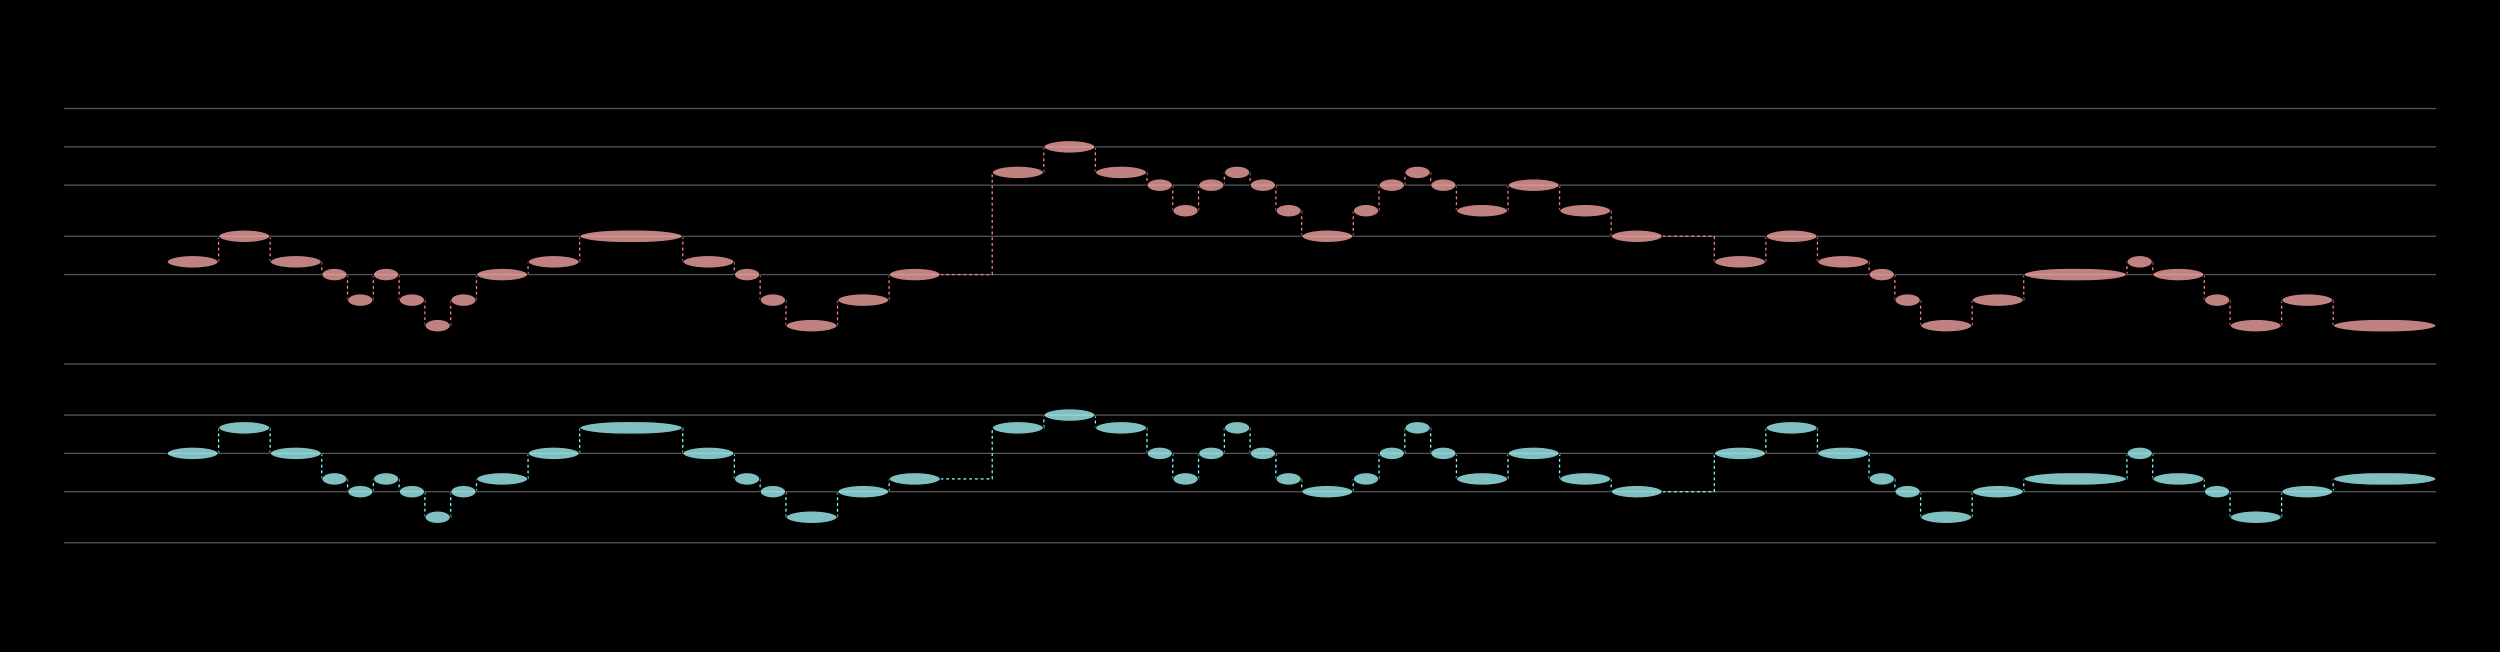
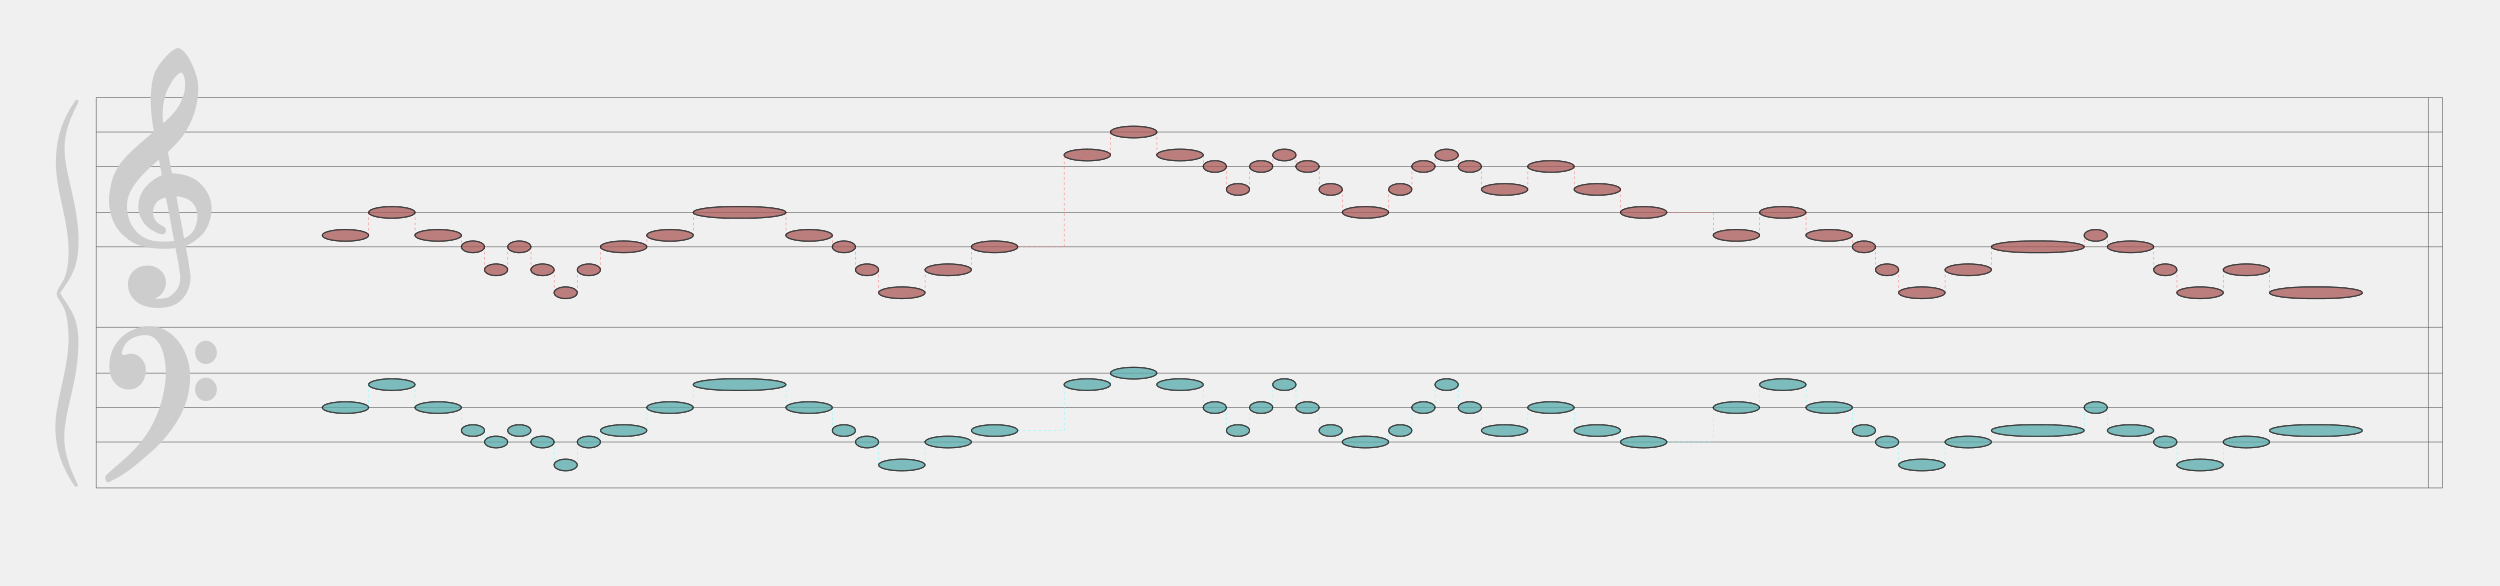
- <svg xmlns="http://www.w3.org/2000/svg" version="1.1" viewPort="0 40 53.072 41" viewBox="-50 -50 1957.52 510" width="1957.52" height="510">
+ <svg xmlns="http://www.w3.org/2000/svg" version="1.1" viewPort="0 40 53.072 41" viewBox="-200 -50 2177.52 510" width="2177.52" height="510">
  <filter id="constantOpacity">
    <feComponentTransfer>
      <feFuncA type="table" tableValues="0 .5 .5" />
    </feComponentTransfer>
  </filter>
-   <rect class="background" x="-500%" y="-500%" width="1000%" height="1000%" style="fill:black" />
  <g transform="scale(35, -10) translate(0, -81)">
-     <g class="staff-lines" stroke-width="0.1" stroke="#555555">
-       <path d="M0 64.5 L53.072 64.5" />
-       <path d="M0 67.5 L53.072 67.5" />
-       <path d="M0 71.5 L53.072 71.5" />
-       <path d="M0 74.5 L53.072 74.5" />
-       <path d="M0 77.5 L53.072 77.5" />
-       <path d="M0 43.5 L53.072 43.5" />
-       <path d="M0 47.5 L53.072 47.5" />
-       <path d="M0 50.5 L53.072 50.5" />
-       <path d="M0 53.5 L53.072 53.5" />
-       <path d="M0 57.5 L53.072 57.5" />
+     <g class="staff-lines" stroke-width="0.5" stroke="#555555">
+       <path vector-effect="non-scaling-stroke" d="M-3.321 64.5 L55.072 64.5" />
+       <path vector-effect="non-scaling-stroke" d="M-3.321 67.5 L55.072 67.5" />
+       <path vector-effect="non-scaling-stroke" d="M-3.321 71.5 L55.072 71.5" />
+       <path vector-effect="non-scaling-stroke" d="M-3.321 74.5 L55.072 74.5" />
+       <path vector-effect="non-scaling-stroke" d="M-3.321 77.5 L55.072 77.5" />
+       <path vector-effect="non-scaling-stroke" d="M-3.321 43.5 L55.072 43.5" />
+       <path vector-effect="non-scaling-stroke" d="M-3.321 47.5 L55.072 47.5" />
+       <path vector-effect="non-scaling-stroke" d="M-3.321 50.5 L55.072 50.5" />
+       <path vector-effect="non-scaling-stroke" d="M-3.321 53.5 L55.072 53.5" />
+       <path vector-effect="non-scaling-stroke" d="M-3.321 57.5 L55.072 57.5" />
+       <path vector-effect="non-scaling-stroke" d="M54.715,43.5 L54.715,77.5" />
+       <path vector-effect="non-scaling-stroke" d="M55.072,43.5 L55.072,77.5" />
+       <path vector-effect="non-scaling-stroke" d="M-3.321,43.5 L-3.321,77.5 z" />
+     </g>
+     <g transform="scale(0.714286, 1)">
+       <g vector-effect="non-scaling-stroke" class="treble-clef" stroke="#cdcdcd" stroke-width="3" fill="#cdcdcd" transform="translate(-17.25, 5.15) scale(0.06, 0.07)">
+         <path vector-effect="non-scaling-stroke" d="M250.026,1080.111c-2.375-5.813-4.501-12.037-5.616-19.656c-1.07-7.32-1.387-15.609-1.62-23.113    c-0.426-13.713,0.409-28.548,1.296-41.038c0.132-1.861,0.517-3.882,0.432-5.183c-0.118-1.794-1.622-3.834-2.484-5.401    c-4.551-8.266-9.023-16.291-13.176-25.488c-3.56-7.883-6.46-16.235-8.316-27.648c-1.087-6.682-1.406-14.26-2.053-21.816   c0-3.313,0-6.623,0-9.936c0.817-17.854,4.099-30.916,9.396-39.743c1.084-1.808,2.228-3.951,3.24-5.186    c6.218-7.579,16.081-9.873,25.812-7.343c0.598-8.887,1.858-19.53,2.376-28.944c0.193-3.49,0.54-7.194,0.54-10.368    c-0.003-13.193-3.44-20.603-7.452-26.135c-3.645-2.613-9.925-3.099-13.176,0.43c4.904-0.174,8.174,5.425,9.612,12.744    c2.427,12.351-1.738,24.386-7.344,25.918c-8.458,2.316-13.738-12.691-11.556-28.295c1.622-11.598,6.603-18.42,13.176-19.655    c5.073-0.956,10.149,0.426,13.608,5.399c1.988,2.858,4.009,7.685,4.968,11.879c1.246,5.448,2.18,12.212,2.16,18.792    c-0.01,3.246-0.453,6.761-0.648,10.152c-0.614,10.689-1.579,19.729-2.376,29.812c6.095,5.437,10.941,13.432,13.392,25.704    c1.302,6.52,2.035,15.517,1.727,23.111c-0.375,9.302-2.565,17.712-5.183,23.975c-3.863,9.248-9.852,13.985-17.604,14.257    c-0.849,9.749-1.633,19.633-2.593,29.159c2.376,4.619,4.55,9.643,6.805,14.906c2.185,5.095,3.892,11.286,5.508,17.712    c2.98,11.855,5.576,29.004,5.4,46.44c-0.102,10.157-1.538,19.319-3.24,27.215c-1.691,7.847-3.557,15.81-6.912,20.089    c-0.36,0-0.72,0-1.08,0C254.113,1090.306,252.068,1085.104,250.026,1080.111z M248.19,997.6    c-1.362,15.429-0.295,36.475,2.7,48.384c1.367,5.441,2.426,10.329,4.428,15.122c0.854,2.04,3.006,5.909,4.104,5.83    c2.104-0.153,3.064-9.245,3.24-13.824c0.542-14.092-2.623-28.387-5.832-37.366C254.247,1008.515,250.911,1002.572,248.19,997.6z     M249.27,935.823c-6.565-5.809-13.02-17.569-13.716-34.776c-0.425-10.517,1.463-18.693,3.888-24.624    c1.422-3.478,3.789-6.692,6.156-9.072c1.287-1.293,4.09-3.666,3.996,1.296c-0.048,2.584-2.504,4.06-3.888,6.263    c-2.557,4.079-4.489,12.399-3.348,21.385c0.481,3.784,1.636,7.983,2.808,10.153c1.458,2.697,3.725,4.34,6.048,5.615    c1.987-19.137,3.451-39.323,5.292-58.753c-4.493-1.347-9.224-1.49-13.068-0.213c-6.922,2.298-11.753,12.045-14.256,23.111    c-1.838,8.128-2.944,20.546-1.837,31.752c0.529,5.353,1.939,11.271,3.348,15.984c4.113,13.751,11.055,26.606,16.308,36.289    C247.971,952.523,248.466,943.862,249.27,935.823z M260.286,855.473c-1.479,19.361-3.545,38.701-4.86,57.671    c5.07-0.638,9.023-3.541,11.556-9.718c4.25-10.369,3.378-29.217-0.648-39.53C264.924,860.283,262.694,856.868,260.286,855.473z" />
+       </g>
+       <g class="bass-clef" fill="#cdcdcd" stroke="#cdcdcd" transform="scale(1.02, 1) translate(-0.25, 0.25)" stroke-width="3">
+         <g transform="matrix(0.1835537,0,0,0.1830159,-98.29797,-1128.841)">
+           <path vector-effect="non-scaling-stroke" d="M514.308,6407.837c3.419,4.086,5.655,9.64,7.124,12.803     c2.204,4.648,4.046,10.097,5.538,16.384c1.492,6.287,2.238,13.068,2.238,20.385c0,4.115-0.338,7.925-0.991,11.507     c-0.653,3.543-1.527,6.4-2.647,8.459c-1.108,2.095-2.297,3.125-3.545,3.125c-1.142,0-2.262-0.687-3.369-2.135     c-1.119-1.41-2.029-3.505-2.752-6.325c-0.711-2.819-1.073-6.135-1.073-9.982c0-3.011,0.326-5.411,0.968-7.317     c0.653-1.867,1.446-2.78,2.379-2.78c0.513,0,0.991,0.342,1.422,1.104c0.431,0.724,0.769,1.753,1.014,3.011     c0.245,1.257,0.373,2.628,0.373,4.077c0,2.019-0.245,3.733-0.735,5.144c-0.501,1.41-1.049,2.132-1.667,2.132     c-0.21,0-0.466-0.152-0.781-0.38c-0.303-0.229-0.501-0.342-0.571-0.342c-0.14,0-0.292,0.152-0.466,0.495     c-0.175,0.342-0.268,0.799-0.292,1.41c0.07,0.495,0.117,0.838,0.117,1.104c0.338,2.896,0.944,4.953,1.796,6.249     c0.863,1.258,1.784,1.905,2.763,1.905c1.014,0,1.83-0.953,2.46-2.858c0.63-1.943,1.073-4.344,1.329-7.277     c0.268-2.896,0.396-5.981,0.396-9.22c-0.035-3.468-0.221-7.125-0.583-10.897c-0.361-3.81-0.804-7.163-1.317-10.059     c-0.653-3.925-1.458-7.468-2.414-10.593c-0.956-3.124-1.889-5.752-2.775-7.849c-0.886-2.133-2.731-5.973-4.104-9.297     C514,6409.468,514.126,6407.62,514.308,6407.837z" />
+           <path vector-effect="non-scaling-stroke" d="M531.259,6465.557c0.313-0.979,0.705-1.415,1.189-1.415     c0.457,0,0.862,0.436,1.228,1.306c0.339,0.908,0.522,2.032,0.522,3.339c0,1.233-0.17,2.358-0.522,3.302     c-0.353,0.979-0.745,1.488-1.163,1.488c-0.483,0-0.888-0.436-1.215-1.343c-0.34-0.871-0.509-1.958-0.509-3.266     C530.789,6467.626,530.945,6466.5,531.259,6465.557z" />
+           <path vector-effect="non-scaling-stroke" d="M531.272,6447.847c0.327-0.871,0.732-1.342,1.241-1.342     c0.457,0,0.849,0.471,1.189,1.378c0.327,0.908,0.497,2.033,0.497,3.447c0,1.162-0.183,2.214-0.522,3.193     c-0.366,0.98-0.745,1.452-1.163,1.452c-0.509,0-0.914-0.436-1.241-1.343c-0.313-0.87-0.483-1.996-0.483-3.301     C530.789,6449.879,530.958,6448.717,531.272,6447.847z" />
+         </g>
+       </g>
+     </g>
+     <g transform="scale(0.714286, 1)">
+       <g class="brace" transform="rotate(0.2) translate(30.5,-324) scale(1,-1) scale(.0175)">
+         <path vector-effect="non-scaling-stroke" stroke="#cdcdcd" fill="#cdcdcd" stroke-width="3" stroke-linejoin="round" d="M-2031.812-22924.453    c-24.919,88.91-36.494,171.418-39.024,279.09c-2.379,101.156,9.877,207.264,16.991,305.533    c6.605,91.162,10.955,191.51-0.048,282.248c-2.757,22.732-8.614,43.227-13.597,63.254c-8.261,33.207-2.886,38.68,5.136,72.111    c10.485,43.689,11.808,90.887,13.172,140.795c3.604,132-16.215,270.613-24.675,400.074    c-8.818,134.883,3.651,255.861,34.113,366.164c-17.906-92.289-29.886-179.082-25.068-283.635    c4.572-99.275,18.379-195.207,24.078-294.23c5.11-88.826,9.914-203.154-8.344-284.342c-4.91-21.82-10.217-42.227-15.835-62.98    c-9.146-33.812-7.235-31.322,2.353-65.664c11.021-39.504,20.774-80.965,24.589-128.662c10.5-131.361-2.347-271.072-13.816-398.416    c-5.957-66.148-10.878-134.006-7.34-202.238C-2055.575-22803.877-2044.086-22863.117-2031.812-22924.453L-2031.812-22924.453z" />
+       </g>
    </g>
    <g style="stroke-width:1; stroke:black;">
-       <g class="note-lines track-2" fill="none" stroke="hsl(180, 100%, 75%)" stroke-dasharray="2.25" stroke-width="1">
+       <g class="note-lines track-2" fill="none" stroke="hsl(180, 100%, 75%)" stroke-dasharray="2.25" vector-effect="non-scaling-stroke" stroke-width="0.5">
        <path vector-effect="non-scaling-stroke" d=" M3.457 50.5 L3.462 50.5 L3.462 52.5" />
        <path vector-effect="non-scaling-stroke" d=" M4.611 52.5 L4.615 52.5 L4.615 50.5" />
        <path vector-effect="non-scaling-stroke" d=" M5.764 50.5 L5.769 50.5 L5.769 48.5" />
        <path vector-effect="non-scaling-stroke" d=" M6.341 48.5 L6.346 48.5 L6.346 47.5" />
        <path vector-effect="non-scaling-stroke" d=" M6.918 47.5 L6.923 47.5 L6.923 48.5" />
        <path vector-effect="non-scaling-stroke" d=" M7.495 48.5 L7.5 48.5 L7.5 47.5" />
        <path vector-effect="non-scaling-stroke" d=" M8.072 47.5 L8.077 47.5 L8.077 45.5" />
        <path vector-effect="non-scaling-stroke" d=" M8.649 45.5 L8.654 45.5 L8.654 47.5" />
        <path vector-effect="non-scaling-stroke" d=" M9.226 47.5 L9.231 47.5 L9.231 48.5" />
        <path vector-effect="non-scaling-stroke" d=" M10.38 48.5 L10.385 48.5 L10.385 50.5" />
        <path vector-effect="non-scaling-stroke" d=" M11.534 50.5 L11.539 50.5 L11.539 52.5" />
        <path vector-effect="non-scaling-stroke" d=" M13.841 52.5 L13.846 52.5 L13.846 50.5" />
        <path vector-effect="non-scaling-stroke" d=" M14.995 50.5 L15 50.5 L15 48.5" />
        <path vector-effect="non-scaling-stroke" d=" M15.572 48.5 L15.577 48.5 L15.577 47.5" />
        <path vector-effect="non-scaling-stroke" d=" M16.149 47.5 L16.154 47.5 L16.154 45.5" />
        <path vector-effect="non-scaling-stroke" d=" M17.303 45.5 L17.308 45.5 L17.308 47.5" />
        <path vector-effect="non-scaling-stroke" d=" M18.457 47.5 L18.462 47.5 L18.462 48.5" />
        <path vector-effect="non-scaling-stroke" d=" M19.611 48.5 L20.769 48.5 L20.769 52.5" />
        <path vector-effect="non-scaling-stroke" d=" M21.918 52.5 L21.923 52.5 L21.923 53.5" />
        <path vector-effect="non-scaling-stroke" d=" M23.072 53.5 L23.077 53.5 L23.077 52.5" />
        <path vector-effect="non-scaling-stroke" d=" M24.226 52.5 L24.231 52.5 L24.231 50.5" />
        <path vector-effect="non-scaling-stroke" d=" M24.803 50.5 L24.808 50.5 L24.808 48.5" />
        <path vector-effect="non-scaling-stroke" d=" M25.38 48.5 L25.385 48.5 L25.385 50.5" />
        <path vector-effect="non-scaling-stroke" d=" M25.957 50.5 L25.962 50.5 L25.962 52.5" />
        <path vector-effect="non-scaling-stroke" d=" M26.534 52.5 L26.538 52.5 L26.538 50.5" />
        <path vector-effect="non-scaling-stroke" d=" M27.111 50.5 L27.115 50.5 L27.115 48.5" />
        <path vector-effect="non-scaling-stroke" d=" M27.688 48.5 L27.692 48.5 L27.692 47.5" />
        <path vector-effect="non-scaling-stroke" d=" M28.841 47.5 L28.846 47.5 L28.846 48.5" />
        <path vector-effect="non-scaling-stroke" d=" M29.418 48.5 L29.423 48.5 L29.423 50.5" />
        <path vector-effect="non-scaling-stroke" d=" M29.995 50.5 L30 50.5 L30 52.5" />
        <path vector-effect="non-scaling-stroke" d=" M30.572 52.5 L30.577 52.5 L30.577 50.5" />
        <path vector-effect="non-scaling-stroke" d=" M31.149 50.5 L31.154 50.5 L31.154 48.5" />
        <path vector-effect="non-scaling-stroke" d=" M32.303 48.5 L32.308 48.5 L32.308 50.5" />
        <path vector-effect="non-scaling-stroke" d=" M33.457 50.5 L33.462 50.5 L33.462 48.5" />
        <path vector-effect="non-scaling-stroke" d=" M34.611 48.5 L34.615 48.5 L34.615 47.5" />
        <path vector-effect="non-scaling-stroke" d=" M35.764 47.5 L36.923 47.5 L36.923 50.5" />
        <path vector-effect="non-scaling-stroke" d=" M38.072 50.5 L38.077 50.5 L38.077 52.5" />
        <path vector-effect="non-scaling-stroke" d=" M39.226 52.5 L39.231 52.5 L39.231 50.5" />
        <path vector-effect="non-scaling-stroke" d=" M40.38 50.5 L40.385 50.5 L40.385 48.5" />
        <path vector-effect="non-scaling-stroke" d=" M40.957 48.5 L40.962 48.5 L40.962 47.5" />
        <path vector-effect="non-scaling-stroke" d=" M41.534 47.5 L41.538 47.5 L41.538 45.5" />
        <path vector-effect="non-scaling-stroke" d=" M42.688 45.5 L42.692 45.5 L42.692 47.5" />
        <path vector-effect="non-scaling-stroke" d=" M43.841 47.5 L43.846 47.5 L43.846 48.5" />
        <path vector-effect="non-scaling-stroke" d=" M46.149 48.5 L46.154 48.5 L46.154 50.5" />
        <path vector-effect="non-scaling-stroke" d=" M46.726 50.5 L46.731 50.5 L46.731 48.5" />
        <path vector-effect="non-scaling-stroke" d=" M47.88 48.5 L47.885 48.5 L47.885 47.5" />
        <path vector-effect="non-scaling-stroke" d=" M48.457 47.5 L48.462 47.5 L48.462 45.5" />
        <path vector-effect="non-scaling-stroke" d=" M49.611 45.5 L49.615 45.5 L49.615 47.5" />
        <path vector-effect="non-scaling-stroke" d=" M50.764 47.5 L50.769 47.5 L50.769 48.5" />
      </g>
-       <g class="note-lines track-1" fill="none" stroke="hsl(0, 100%, 75%)" stroke-dasharray="2.25" stroke-width="1">
+       <g class="note-lines track-1" fill="none" stroke="hsl(0, 100%, 75%)" stroke-dasharray="2.25" vector-effect="non-scaling-stroke" stroke-width="0.5">
        <path vector-effect="non-scaling-stroke" d=" M3.457 65.5 L3.462 65.5 L3.462 67.5" />
        <path vector-effect="non-scaling-stroke" d=" M4.611 67.5 L4.615 67.5 L4.615 65.5" />
        <path vector-effect="non-scaling-stroke" d=" M5.764 65.5 L5.769 65.5 L5.769 64.5" />
        <path vector-effect="non-scaling-stroke" d=" M6.341 64.5 L6.346 64.5 L6.346 62.5" />
        <path vector-effect="non-scaling-stroke" d=" M6.918 62.5 L6.923 62.5 L6.923 64.5" />
        <path vector-effect="non-scaling-stroke" d=" M7.495 64.5 L7.5 64.5 L7.5 62.5" />
        <path vector-effect="non-scaling-stroke" d=" M8.072 62.5 L8.077 62.5 L8.077 60.5" />
        <path vector-effect="non-scaling-stroke" d=" M8.649 60.5 L8.654 60.5 L8.654 62.5" />
        <path vector-effect="non-scaling-stroke" d=" M9.226 62.5 L9.231 62.5 L9.231 64.5" />
        <path vector-effect="non-scaling-stroke" d=" M10.38 64.5 L10.385 64.5 L10.385 65.5" />
        <path vector-effect="non-scaling-stroke" d=" M11.534 65.5 L11.539 65.5 L11.539 67.5" />
        <path vector-effect="non-scaling-stroke" d=" M13.841 67.5 L13.846 67.5 L13.846 65.5" />
        <path vector-effect="non-scaling-stroke" d=" M14.995 65.5 L15 65.5 L15 64.5" />
        <path vector-effect="non-scaling-stroke" d=" M15.572 64.5 L15.577 64.5 L15.577 62.5" />
        <path vector-effect="non-scaling-stroke" d=" M16.149 62.5 L16.154 62.5 L16.154 60.5" />
        <path vector-effect="non-scaling-stroke" d=" M17.303 60.5 L17.308 60.5 L17.308 62.5" />
        <path vector-effect="non-scaling-stroke" d=" M18.457 62.5 L18.462 62.5 L18.462 64.5" />
        <path vector-effect="non-scaling-stroke" d=" M19.611 64.5 L20.769 64.5 L20.769 72.5" />
        <path vector-effect="non-scaling-stroke" d=" M21.918 72.5 L21.923 72.5 L21.923 74.5" />
        <path vector-effect="non-scaling-stroke" d=" M23.072 74.5 L23.077 74.5 L23.077 72.5" />
        <path vector-effect="non-scaling-stroke" d=" M24.226 72.5 L24.231 72.5 L24.231 71.5" />
        <path vector-effect="non-scaling-stroke" d=" M24.803 71.5 L24.808 71.5 L24.808 69.5" />
        <path vector-effect="non-scaling-stroke" d=" M25.38 69.5 L25.385 69.5 L25.385 71.5" />
        <path vector-effect="non-scaling-stroke" d=" M25.957 71.5 L25.962 71.5 L25.962 72.5" />
        <path vector-effect="non-scaling-stroke" d=" M26.534 72.5 L26.538 72.5 L26.538 71.5" />
        <path vector-effect="non-scaling-stroke" d=" M27.111 71.5 L27.115 71.5 L27.115 69.5" />
        <path vector-effect="non-scaling-stroke" d=" M27.688 69.5 L27.692 69.5 L27.692 67.5" />
        <path vector-effect="non-scaling-stroke" d=" M28.841 67.5 L28.846 67.5 L28.846 69.5" />
        <path vector-effect="non-scaling-stroke" d=" M29.418 69.5 L29.423 69.5 L29.423 71.5" />
        <path vector-effect="non-scaling-stroke" d=" M29.995 71.5 L30 71.5 L30 72.5" />
        <path vector-effect="non-scaling-stroke" d=" M30.572 72.5 L30.577 72.5 L30.577 71.5" />
        <path vector-effect="non-scaling-stroke" d=" M31.149 71.5 L31.154 71.5 L31.154 69.5" />
        <path vector-effect="non-scaling-stroke" d=" M32.303 69.5 L32.308 69.5 L32.308 71.5" />
        <path vector-effect="non-scaling-stroke" d=" M33.457 71.5 L33.462 71.5 L33.462 69.5" />
        <path vector-effect="non-scaling-stroke" d=" M34.611 69.5 L34.615 69.5 L34.615 67.5" />
        <path vector-effect="non-scaling-stroke" d=" M35.764 67.5 L36.923 67.5 L36.923 65.5" />
        <path vector-effect="non-scaling-stroke" d=" M38.072 65.5 L38.077 65.5 L38.077 67.5" />
        <path vector-effect="non-scaling-stroke" d=" M39.226 67.5 L39.231 67.5 L39.231 65.5" />
        <path vector-effect="non-scaling-stroke" d=" M40.38 65.5 L40.385 65.5 L40.385 64.5" />
        <path vector-effect="non-scaling-stroke" d=" M40.957 64.5 L40.962 64.5 L40.962 62.5" />
        <path vector-effect="non-scaling-stroke" d=" M41.534 62.5 L41.538 62.5 L41.538 60.5" />
        <path vector-effect="non-scaling-stroke" d=" M42.688 60.5 L42.692 60.5 L42.692 62.5" />
        <path vector-effect="non-scaling-stroke" d=" M43.841 62.5 L43.846 62.5 L43.846 64.5" />
        <path vector-effect="non-scaling-stroke" d=" M46.149 64.5 L46.154 64.5 L46.154 65.5" />
        <path vector-effect="non-scaling-stroke" d=" M46.726 65.5 L46.731 65.5 L46.731 64.5" />
        <path vector-effect="non-scaling-stroke" d=" M47.88 64.5 L47.885 64.5 L47.885 62.5" />
        <path vector-effect="non-scaling-stroke" d=" M48.457 62.5 L48.462 62.5 L48.462 60.5" />
        <path vector-effect="non-scaling-stroke" d=" M49.611 60.5 L49.615 60.5 L49.615 62.5" />
        <path vector-effect="non-scaling-stroke" d=" M50.764 62.5 L50.769 62.5 L50.769 60.5" />
      </g>
-       <g opacity="0.5" class="note-backdrops track-2" style="fill:white;">
+       <g opacity="0.5" class="note-backdrops track-2" style="fill:black;">
        <g class="note key-50 ont-2d308 offt-3d457">
          <rect vector-effect="non-scaling-stroke" rx="1" ry="1" x="2.308" y="50" width="1.149" height="1" />
        </g>
        <g class="note key-52 ont-3d462 offt-4d611">
          <rect vector-effect="non-scaling-stroke" rx="1" ry="1" x="3.462" y="52" width="1.149" height="1" />
        </g>
        <g class="note key-50 ont-4d615 offt-5d764">
          <rect vector-effect="non-scaling-stroke" rx="1" ry="1" x="4.615" y="50" width="1.149" height="1" />
        </g>
        <g class="note key-48 ont-5d769 offt-6d341">
          <rect vector-effect="non-scaling-stroke" rx="1" ry="1" x="5.769" y="48" width="0.572" height="1" />
        </g>
        <g class="note key-47 ont-6d346 offt-6d918">
          <rect vector-effect="non-scaling-stroke" rx="1" ry="1" x="6.346" y="47" width="0.572" height="1" />
        </g>
        <g class="note key-48 ont-6d923 offt-7d495">
          <rect vector-effect="non-scaling-stroke" rx="1" ry="1" x="6.923" y="48" width="0.572" height="1" />
        </g>
        <g class="note key-47 ont-7d500 offt-8d072">
          <rect vector-effect="non-scaling-stroke" rx="1" ry="1" x="7.5" y="47" width="0.572" height="1" />
        </g>
        <g class="note key-45 ont-8d077 offt-8d649 minima">
          <rect vector-effect="non-scaling-stroke" rx="1" ry="1" x="8.077" y="45" width="0.572" height="1" />
        </g>
        <g class="note key-47 ont-8d654 offt-9d226">
          <rect vector-effect="non-scaling-stroke" rx="1" ry="1" x="8.654" y="47" width="0.572" height="1" />
        </g>
        <g class="note key-48 ont-9d231 offt-10d380">
          <rect vector-effect="non-scaling-stroke" rx="1" ry="1" x="9.231" y="48" width="1.149" height="1" />
        </g>
        <g class="note key-50 ont-10d385 offt-11d534">
          <rect vector-effect="non-scaling-stroke" rx="1" ry="1" x="10.385" y="50" width="1.149" height="1" />
        </g>
        <g class="note key-52 ont-11d538 offt-13d841">
          <rect vector-effect="non-scaling-stroke" rx="1" ry="1" x="11.539" y="52" width="2.303" height="1" />
        </g>
        <g class="note key-50 ont-13d846 offt-14d995">
          <rect vector-effect="non-scaling-stroke" rx="1" ry="1" x="13.846" y="50" width="1.149" height="1" />
        </g>
        <g class="note key-48 ont-15d000 offt-15d572">
          <rect vector-effect="non-scaling-stroke" rx="1" ry="1" x="15" y="48" width="0.572" height="1" />
        </g>
        <g class="note key-47 ont-15d577 offt-16d149">
          <rect vector-effect="non-scaling-stroke" rx="1" ry="1" x="15.577" y="47" width="0.572" height="1" />
        </g>
        <g class="note key-45 ont-16d154 offt-17d303 minima">
          <rect vector-effect="non-scaling-stroke" rx="1" ry="1" x="16.154" y="45" width="1.149" height="1" />
        </g>
        <g class="note key-47 ont-17d308 offt-18d457">
          <rect vector-effect="non-scaling-stroke" rx="1" ry="1" x="17.308" y="47" width="1.149" height="1" />
        </g>
        <g class="note key-48 ont-18d462 offt-19d611">
          <rect vector-effect="non-scaling-stroke" rx="1" ry="1" x="18.462" y="48" width="1.149" height="1" />
        </g>
        <g class="note key-52 ont-20d769 offt-21d918">
          <rect vector-effect="non-scaling-stroke" rx="1" ry="1" x="20.769" y="52" width="1.149" height="1" />
        </g>
        <g class="note key-53 ont-21d923 offt-23d072 maxima">
          <rect vector-effect="non-scaling-stroke" rx="1" ry="1" x="21.923" y="53" width="1.149" height="1" />
        </g>
        <g class="note key-52 ont-23d077 offt-24d226">
          <rect vector-effect="non-scaling-stroke" rx="1" ry="1" x="23.077" y="52" width="1.149" height="1" />
        </g>
        <g class="note key-50 ont-24d231 offt-24d803">
          <rect vector-effect="non-scaling-stroke" rx="1" ry="1" x="24.231" y="50" width="0.572" height="1" />
        </g>
        <g class="note key-48 ont-24d808 offt-25d380">
          <rect vector-effect="non-scaling-stroke" rx="1" ry="1" x="24.808" y="48" width="0.572" height="1" />
        </g>
        <g class="note key-50 ont-25d385 offt-25d957">
          <rect vector-effect="non-scaling-stroke" rx="1" ry="1" x="25.385" y="50" width="0.572" height="1" />
        </g>
        <g class="note key-52 ont-25d962 offt-26d534">
          <rect vector-effect="non-scaling-stroke" rx="1" ry="1" x="25.962" y="52" width="0.572" height="1" />
        </g>
        <g class="note key-50 ont-26d538 offt-27d111">
          <rect vector-effect="non-scaling-stroke" rx="1" ry="1" x="26.538" y="50" width="0.572" height="1" />
        </g>
        <g class="note key-48 ont-27d115 offt-27d687">
          <rect vector-effect="non-scaling-stroke" rx="1" ry="1" x="27.115" y="48" width="0.572" height="1" />
        </g>
        <g class="note key-47 ont-27d692 offt-28d841">
          <rect vector-effect="non-scaling-stroke" rx="1" ry="1" x="27.692" y="47" width="1.149" height="1" />
        </g>
        <g class="note key-48 ont-28d846 offt-29d418">
          <rect vector-effect="non-scaling-stroke" rx="1" ry="1" x="28.846" y="48" width="0.572" height="1" />
        </g>
        <g class="note key-50 ont-29d423 offt-29d995">
          <rect vector-effect="non-scaling-stroke" rx="1" ry="1" x="29.423" y="50" width="0.572" height="1" />
        </g>
        <g class="note key-52 ont-30d000 offt-30d572">
          <rect vector-effect="non-scaling-stroke" rx="1" ry="1" x="30" y="52" width="0.572" height="1" />
        </g>
        <g class="note key-50 ont-30d577 offt-31d149">
          <rect vector-effect="non-scaling-stroke" rx="1" ry="1" x="30.577" y="50" width="0.572" height="1" />
        </g>
        <g class="note key-48 ont-31d154 offt-32d303">
          <rect vector-effect="non-scaling-stroke" rx="1" ry="1" x="31.154" y="48" width="1.149" height="1" />
        </g>
        <g class="note key-50 ont-32d308 offt-33d457">
          <rect vector-effect="non-scaling-stroke" rx="1" ry="1" x="32.308" y="50" width="1.149" height="1" />
        </g>
        <g class="note key-48 ont-33d462 offt-34d611">
          <rect vector-effect="non-scaling-stroke" rx="1" ry="1" x="33.462" y="48" width="1.149" height="1" />
        </g>
        <g class="note key-47 ont-34d615 offt-35d764">
          <rect vector-effect="non-scaling-stroke" rx="1" ry="1" x="34.615" y="47" width="1.149" height="1" />
        </g>
        <g class="note key-50 ont-36d923 offt-38d072">
          <rect vector-effect="non-scaling-stroke" rx="1" ry="1" x="36.923" y="50" width="1.149" height="1" />
        </g>
        <g class="note key-52 ont-38d077 offt-39d226">
          <rect vector-effect="non-scaling-stroke" rx="1" ry="1" x="38.077" y="52" width="1.149" height="1" />
        </g>
        <g class="note key-50 ont-39d231 offt-40d380">
          <rect vector-effect="non-scaling-stroke" rx="1" ry="1" x="39.231" y="50" width="1.149" height="1" />
        </g>
        <g class="note key-48 ont-40d385 offt-40d957">
          <rect vector-effect="non-scaling-stroke" rx="1" ry="1" x="40.385" y="48" width="0.572" height="1" />
        </g>
        <g class="note key-47 ont-40d962 offt-41d534">
          <rect vector-effect="non-scaling-stroke" rx="1" ry="1" x="40.962" y="47" width="0.572" height="1" />
        </g>
        <g class="note key-45 ont-41d538 offt-42d687 minima">
          <rect vector-effect="non-scaling-stroke" rx="1" ry="1" x="41.538" y="45" width="1.149" height="1" />
        </g>
        <g class="note key-47 ont-42d692 offt-43d841">
          <rect vector-effect="non-scaling-stroke" rx="1" ry="1" x="42.692" y="47" width="1.149" height="1" />
        </g>
        <g class="note key-48 ont-43d846 offt-46d149">
          <rect vector-effect="non-scaling-stroke" rx="1" ry="1" x="43.846" y="48" width="2.303" height="1" />
        </g>
        <g class="note key-50 ont-46d154 offt-46d726">
          <rect vector-effect="non-scaling-stroke" rx="1" ry="1" x="46.154" y="50" width="0.572" height="1" />
        </g>
        <g class="note key-48 ont-46d731 offt-47d880">
          <rect vector-effect="non-scaling-stroke" rx="1" ry="1" x="46.731" y="48" width="1.149" height="1" />
        </g>
        <g class="note key-47 ont-47d885 offt-48d457">
          <rect vector-effect="non-scaling-stroke" rx="1" ry="1" x="47.885" y="47" width="0.572" height="1" />
        </g>
        <g class="note key-45 ont-48d462 offt-49d611 minima">
          <rect vector-effect="non-scaling-stroke" rx="1" ry="1" x="48.462" y="45" width="1.149" height="1" />
        </g>
        <g class="note key-47 ont-49d615 offt-50d764">
          <rect vector-effect="non-scaling-stroke" rx="1" ry="1" x="49.615" y="47" width="1.149" height="1" />
        </g>
        <g class="note key-48 ont-50d769 offt-53d072">
          <rect vector-effect="non-scaling-stroke" rx="1" ry="1" x="50.769" y="48" width="2.303" height="1" />
        </g>
      </g>
-       <g opacity="0.5" class="note-backdrops track-1" style="fill:white;">
+       <g opacity="0.5" class="note-backdrops track-1" style="fill:black;">
        <g class="note key-65 ont-2d308 offt-3d457">
          <rect vector-effect="non-scaling-stroke" rx="1" ry="1" x="2.308" y="65" width="1.149" height="1" />
        </g>
        <g class="note key-67 ont-3d462 offt-4d611">
          <rect vector-effect="non-scaling-stroke" rx="1" ry="1" x="3.462" y="67" width="1.149" height="1" />
        </g>
        <g class="note key-65 ont-4d615 offt-5d764">
          <rect vector-effect="non-scaling-stroke" rx="1" ry="1" x="4.615" y="65" width="1.149" height="1" />
        </g>
        <g class="note key-64 ont-5d769 offt-6d341">
          <rect vector-effect="non-scaling-stroke" rx="1" ry="1" x="5.769" y="64" width="0.572" height="1" />
        </g>
        <g class="note key-62 ont-6d346 offt-6d918">
          <rect vector-effect="non-scaling-stroke" rx="1" ry="1" x="6.346" y="62" width="0.572" height="1" />
        </g>
        <g class="note key-64 ont-6d923 offt-7d495">
          <rect vector-effect="non-scaling-stroke" rx="1" ry="1" x="6.923" y="64" width="0.572" height="1" />
        </g>
        <g class="note key-62 ont-7d500 offt-8d072">
          <rect vector-effect="non-scaling-stroke" rx="1" ry="1" x="7.5" y="62" width="0.572" height="1" />
        </g>
        <g class="note key-60 ont-8d077 offt-8d649 minima">
          <rect vector-effect="non-scaling-stroke" rx="1" ry="1" x="8.077" y="60" width="0.572" height="1" />
        </g>
        <g class="note key-62 ont-8d654 offt-9d226">
          <rect vector-effect="non-scaling-stroke" rx="1" ry="1" x="8.654" y="62" width="0.572" height="1" />
        </g>
        <g class="note key-64 ont-9d231 offt-10d380">
          <rect vector-effect="non-scaling-stroke" rx="1" ry="1" x="9.231" y="64" width="1.149" height="1" />
        </g>
        <g class="note key-65 ont-10d385 offt-11d534">
          <rect vector-effect="non-scaling-stroke" rx="1" ry="1" x="10.385" y="65" width="1.149" height="1" />
        </g>
        <g class="note key-67 ont-11d538 offt-13d841">
          <rect vector-effect="non-scaling-stroke" rx="1" ry="1" x="11.539" y="67" width="2.303" height="1" />
        </g>
        <g class="note key-65 ont-13d846 offt-14d995">
          <rect vector-effect="non-scaling-stroke" rx="1" ry="1" x="13.846" y="65" width="1.149" height="1" />
        </g>
        <g class="note key-64 ont-15d000 offt-15d572">
          <rect vector-effect="non-scaling-stroke" rx="1" ry="1" x="15" y="64" width="0.572" height="1" />
        </g>
        <g class="note key-62 ont-15d577 offt-16d149">
          <rect vector-effect="non-scaling-stroke" rx="1" ry="1" x="15.577" y="62" width="0.572" height="1" />
        </g>
        <g class="note key-60 ont-16d154 offt-17d303 minima">
          <rect vector-effect="non-scaling-stroke" rx="1" ry="1" x="16.154" y="60" width="1.149" height="1" />
        </g>
        <g class="note key-62 ont-17d308 offt-18d457">
          <rect vector-effect="non-scaling-stroke" rx="1" ry="1" x="17.308" y="62" width="1.149" height="1" />
        </g>
        <g class="note key-64 ont-18d462 offt-19d611">
          <rect vector-effect="non-scaling-stroke" rx="1" ry="1" x="18.462" y="64" width="1.149" height="1" />
        </g>
        <g class="note key-72 ont-20d769 offt-21d918">
          <rect vector-effect="non-scaling-stroke" rx="1" ry="1" x="20.769" y="72" width="1.149" height="1" />
        </g>
        <g class="note key-74 ont-21d923 offt-23d072 maxima">
          <rect vector-effect="non-scaling-stroke" rx="1" ry="1" x="21.923" y="74" width="1.149" height="1" />
        </g>
        <g class="note key-72 ont-23d077 offt-24d226">
          <rect vector-effect="non-scaling-stroke" rx="1" ry="1" x="23.077" y="72" width="1.149" height="1" />
        </g>
        <g class="note key-71 ont-24d231 offt-24d803">
          <rect vector-effect="non-scaling-stroke" rx="1" ry="1" x="24.231" y="71" width="0.572" height="1" />
        </g>
        <g class="note key-69 ont-24d808 offt-25d380">
          <rect vector-effect="non-scaling-stroke" rx="1" ry="1" x="24.808" y="69" width="0.572" height="1" />
        </g>
        <g class="note key-71 ont-25d385 offt-25d957">
          <rect vector-effect="non-scaling-stroke" rx="1" ry="1" x="25.385" y="71" width="0.572" height="1" />
        </g>
        <g class="note key-72 ont-25d962 offt-26d534">
          <rect vector-effect="non-scaling-stroke" rx="1" ry="1" x="25.962" y="72" width="0.572" height="1" />
        </g>
        <g class="note key-71 ont-26d538 offt-27d111">
          <rect vector-effect="non-scaling-stroke" rx="1" ry="1" x="26.538" y="71" width="0.572" height="1" />
        </g>
        <g class="note key-69 ont-27d115 offt-27d687">
          <rect vector-effect="non-scaling-stroke" rx="1" ry="1" x="27.115" y="69" width="0.572" height="1" />
        </g>
        <g class="note key-67 ont-27d692 offt-28d841">
          <rect vector-effect="non-scaling-stroke" rx="1" ry="1" x="27.692" y="67" width="1.149" height="1" />
        </g>
        <g class="note key-69 ont-28d846 offt-29d418">
          <rect vector-effect="non-scaling-stroke" rx="1" ry="1" x="28.846" y="69" width="0.572" height="1" />
        </g>
        <g class="note key-71 ont-29d423 offt-29d995">
          <rect vector-effect="non-scaling-stroke" rx="1" ry="1" x="29.423" y="71" width="0.572" height="1" />
        </g>
        <g class="note key-72 ont-30d000 offt-30d572">
          <rect vector-effect="non-scaling-stroke" rx="1" ry="1" x="30" y="72" width="0.572" height="1" />
        </g>
        <g class="note key-71 ont-30d577 offt-31d149">
          <rect vector-effect="non-scaling-stroke" rx="1" ry="1" x="30.577" y="71" width="0.572" height="1" />
        </g>
        <g class="note key-69 ont-31d154 offt-32d303">
          <rect vector-effect="non-scaling-stroke" rx="1" ry="1" x="31.154" y="69" width="1.149" height="1" />
        </g>
        <g class="note key-71 ont-32d308 offt-33d457">
          <rect vector-effect="non-scaling-stroke" rx="1" ry="1" x="32.308" y="71" width="1.149" height="1" />
        </g>
        <g class="note key-69 ont-33d462 offt-34d611">
          <rect vector-effect="non-scaling-stroke" rx="1" ry="1" x="33.462" y="69" width="1.149" height="1" />
        </g>
        <g class="note key-67 ont-34d615 offt-35d764">
          <rect vector-effect="non-scaling-stroke" rx="1" ry="1" x="34.615" y="67" width="1.149" height="1" />
        </g>
        <g class="note key-65 ont-36d923 offt-38d072">
          <rect vector-effect="non-scaling-stroke" rx="1" ry="1" x="36.923" y="65" width="1.149" height="1" />
        </g>
        <g class="note key-67 ont-38d077 offt-39d226">
          <rect vector-effect="non-scaling-stroke" rx="1" ry="1" x="38.077" y="67" width="1.149" height="1" />
        </g>
        <g class="note key-65 ont-39d231 offt-40d380">
          <rect vector-effect="non-scaling-stroke" rx="1" ry="1" x="39.231" y="65" width="1.149" height="1" />
        </g>
        <g class="note key-64 ont-40d385 offt-40d957">
          <rect vector-effect="non-scaling-stroke" rx="1" ry="1" x="40.385" y="64" width="0.572" height="1" />
        </g>
        <g class="note key-62 ont-40d962 offt-41d534">
          <rect vector-effect="non-scaling-stroke" rx="1" ry="1" x="40.962" y="62" width="0.572" height="1" />
        </g>
        <g class="note key-60 ont-41d538 offt-42d687 minima">
          <rect vector-effect="non-scaling-stroke" rx="1" ry="1" x="41.538" y="60" width="1.149" height="1" />
        </g>
        <g class="note key-62 ont-42d692 offt-43d841">
          <rect vector-effect="non-scaling-stroke" rx="1" ry="1" x="42.692" y="62" width="1.149" height="1" />
        </g>
        <g class="note key-64 ont-43d846 offt-46d149">
          <rect vector-effect="non-scaling-stroke" rx="1" ry="1" x="43.846" y="64" width="2.303" height="1" />
        </g>
        <g class="note key-65 ont-46d154 offt-46d726">
          <rect vector-effect="non-scaling-stroke" rx="1" ry="1" x="46.154" y="65" width="0.572" height="1" />
        </g>
        <g class="note key-64 ont-46d731 offt-47d880">
          <rect vector-effect="non-scaling-stroke" rx="1" ry="1" x="46.731" y="64" width="1.149" height="1" />
        </g>
        <g class="note key-62 ont-47d885 offt-48d457">
          <rect vector-effect="non-scaling-stroke" rx="1" ry="1" x="47.885" y="62" width="0.572" height="1" />
        </g>
        <g class="note key-60 ont-48d462 offt-49d611 minima">
          <rect vector-effect="non-scaling-stroke" rx="1" ry="1" x="48.462" y="60" width="1.149" height="1" />
        </g>
        <g class="note key-62 ont-49d615 offt-50d764">
          <rect vector-effect="non-scaling-stroke" rx="1" ry="1" x="49.615" y="62" width="1.149" height="1" />
        </g>
        <g class="note key-60 ont-50d769 offt-53d072 minima">
          <rect vector-effect="non-scaling-stroke" rx="1" ry="1" x="50.769" y="60" width="2.303" height="1" />
        </g>
      </g>
      <g class="track-2" filter="url(#constantOpacity)" style="opacity:1; fill:hsl(180, 100%, 75%);">
        <g class="note key-50 ont-2d308 offt-3d457">
          <rect vector-effect="non-scaling-stroke" rx="1" ry="1" x="2.308" y="50" width="1.149" height="1" />
        </g>
        <g class="note key-52 ont-3d462 offt-4d611">
          <rect vector-effect="non-scaling-stroke" rx="1" ry="1" x="3.462" y="52" width="1.149" height="1" />
        </g>
        <g class="note key-50 ont-4d615 offt-5d764">
          <rect vector-effect="non-scaling-stroke" rx="1" ry="1" x="4.615" y="50" width="1.149" height="1" />
        </g>
        <g class="note key-48 ont-5d769 offt-6d341">
          <rect vector-effect="non-scaling-stroke" rx="1" ry="1" x="5.769" y="48" width="0.572" height="1" />
        </g>
        <g class="note key-47 ont-6d346 offt-6d918">
          <rect vector-effect="non-scaling-stroke" rx="1" ry="1" x="6.346" y="47" width="0.572" height="1" />
        </g>
        <g class="note key-48 ont-6d923 offt-7d495">
          <rect vector-effect="non-scaling-stroke" rx="1" ry="1" x="6.923" y="48" width="0.572" height="1" />
        </g>
        <g class="note key-47 ont-7d500 offt-8d072">
          <rect vector-effect="non-scaling-stroke" rx="1" ry="1" x="7.5" y="47" width="0.572" height="1" />
        </g>
        <g class="note key-45 ont-8d077 offt-8d649 minima">
          <rect vector-effect="non-scaling-stroke" rx="1" ry="1" x="8.077" y="45" width="0.572" height="1" />
        </g>
        <g class="note key-47 ont-8d654 offt-9d226">
          <rect vector-effect="non-scaling-stroke" rx="1" ry="1" x="8.654" y="47" width="0.572" height="1" />
        </g>
        <g class="note key-48 ont-9d231 offt-10d380">
          <rect vector-effect="non-scaling-stroke" rx="1" ry="1" x="9.231" y="48" width="1.149" height="1" />
        </g>
        <g class="note key-50 ont-10d385 offt-11d534">
          <rect vector-effect="non-scaling-stroke" rx="1" ry="1" x="10.385" y="50" width="1.149" height="1" />
        </g>
        <g class="note key-52 ont-11d538 offt-13d841">
          <rect vector-effect="non-scaling-stroke" rx="1" ry="1" x="11.539" y="52" width="2.303" height="1" />
        </g>
        <g class="note key-50 ont-13d846 offt-14d995">
          <rect vector-effect="non-scaling-stroke" rx="1" ry="1" x="13.846" y="50" width="1.149" height="1" />
        </g>
        <g class="note key-48 ont-15d000 offt-15d572">
          <rect vector-effect="non-scaling-stroke" rx="1" ry="1" x="15" y="48" width="0.572" height="1" />
        </g>
        <g class="note key-47 ont-15d577 offt-16d149">
          <rect vector-effect="non-scaling-stroke" rx="1" ry="1" x="15.577" y="47" width="0.572" height="1" />
        </g>
        <g class="note key-45 ont-16d154 offt-17d303 minima">
          <rect vector-effect="non-scaling-stroke" rx="1" ry="1" x="16.154" y="45" width="1.149" height="1" />
        </g>
        <g class="note key-47 ont-17d308 offt-18d457">
          <rect vector-effect="non-scaling-stroke" rx="1" ry="1" x="17.308" y="47" width="1.149" height="1" />
        </g>
        <g class="note key-48 ont-18d462 offt-19d611">
          <rect vector-effect="non-scaling-stroke" rx="1" ry="1" x="18.462" y="48" width="1.149" height="1" />
        </g>
        <g class="note key-52 ont-20d769 offt-21d918">
          <rect vector-effect="non-scaling-stroke" rx="1" ry="1" x="20.769" y="52" width="1.149" height="1" />
        </g>
        <g class="note key-53 ont-21d923 offt-23d072 maxima">
          <rect vector-effect="non-scaling-stroke" rx="1" ry="1" x="21.923" y="53" width="1.149" height="1" />
        </g>
        <g class="note key-52 ont-23d077 offt-24d226">
          <rect vector-effect="non-scaling-stroke" rx="1" ry="1" x="23.077" y="52" width="1.149" height="1" />
        </g>
        <g class="note key-50 ont-24d231 offt-24d803">
          <rect vector-effect="non-scaling-stroke" rx="1" ry="1" x="24.231" y="50" width="0.572" height="1" />
        </g>
        <g class="note key-48 ont-24d808 offt-25d380">
          <rect vector-effect="non-scaling-stroke" rx="1" ry="1" x="24.808" y="48" width="0.572" height="1" />
        </g>
        <g class="note key-50 ont-25d385 offt-25d957">
          <rect vector-effect="non-scaling-stroke" rx="1" ry="1" x="25.385" y="50" width="0.572" height="1" />
        </g>
        <g class="note key-52 ont-25d962 offt-26d534">
          <rect vector-effect="non-scaling-stroke" rx="1" ry="1" x="25.962" y="52" width="0.572" height="1" />
        </g>
        <g class="note key-50 ont-26d538 offt-27d111">
          <rect vector-effect="non-scaling-stroke" rx="1" ry="1" x="26.538" y="50" width="0.572" height="1" />
        </g>
        <g class="note key-48 ont-27d115 offt-27d687">
          <rect vector-effect="non-scaling-stroke" rx="1" ry="1" x="27.115" y="48" width="0.572" height="1" />
        </g>
        <g class="note key-47 ont-27d692 offt-28d841">
          <rect vector-effect="non-scaling-stroke" rx="1" ry="1" x="27.692" y="47" width="1.149" height="1" />
        </g>
        <g class="note key-48 ont-28d846 offt-29d418">
          <rect vector-effect="non-scaling-stroke" rx="1" ry="1" x="28.846" y="48" width="0.572" height="1" />
        </g>
        <g class="note key-50 ont-29d423 offt-29d995">
          <rect vector-effect="non-scaling-stroke" rx="1" ry="1" x="29.423" y="50" width="0.572" height="1" />
        </g>
        <g class="note key-52 ont-30d000 offt-30d572">
          <rect vector-effect="non-scaling-stroke" rx="1" ry="1" x="30" y="52" width="0.572" height="1" />
        </g>
        <g class="note key-50 ont-30d577 offt-31d149">
          <rect vector-effect="non-scaling-stroke" rx="1" ry="1" x="30.577" y="50" width="0.572" height="1" />
        </g>
        <g class="note key-48 ont-31d154 offt-32d303">
          <rect vector-effect="non-scaling-stroke" rx="1" ry="1" x="31.154" y="48" width="1.149" height="1" />
        </g>
        <g class="note key-50 ont-32d308 offt-33d457">
          <rect vector-effect="non-scaling-stroke" rx="1" ry="1" x="32.308" y="50" width="1.149" height="1" />
        </g>
        <g class="note key-48 ont-33d462 offt-34d611">
          <rect vector-effect="non-scaling-stroke" rx="1" ry="1" x="33.462" y="48" width="1.149" height="1" />
        </g>
        <g class="note key-47 ont-34d615 offt-35d764">
          <rect vector-effect="non-scaling-stroke" rx="1" ry="1" x="34.615" y="47" width="1.149" height="1" />
        </g>
        <g class="note key-50 ont-36d923 offt-38d072">
          <rect vector-effect="non-scaling-stroke" rx="1" ry="1" x="36.923" y="50" width="1.149" height="1" />
        </g>
        <g class="note key-52 ont-38d077 offt-39d226">
          <rect vector-effect="non-scaling-stroke" rx="1" ry="1" x="38.077" y="52" width="1.149" height="1" />
        </g>
        <g class="note key-50 ont-39d231 offt-40d380">
          <rect vector-effect="non-scaling-stroke" rx="1" ry="1" x="39.231" y="50" width="1.149" height="1" />
        </g>
        <g class="note key-48 ont-40d385 offt-40d957">
          <rect vector-effect="non-scaling-stroke" rx="1" ry="1" x="40.385" y="48" width="0.572" height="1" />
        </g>
        <g class="note key-47 ont-40d962 offt-41d534">
          <rect vector-effect="non-scaling-stroke" rx="1" ry="1" x="40.962" y="47" width="0.572" height="1" />
        </g>
        <g class="note key-45 ont-41d538 offt-42d687 minima">
          <rect vector-effect="non-scaling-stroke" rx="1" ry="1" x="41.538" y="45" width="1.149" height="1" />
        </g>
        <g class="note key-47 ont-42d692 offt-43d841">
          <rect vector-effect="non-scaling-stroke" rx="1" ry="1" x="42.692" y="47" width="1.149" height="1" />
        </g>
        <g class="note key-48 ont-43d846 offt-46d149">
          <rect vector-effect="non-scaling-stroke" rx="1" ry="1" x="43.846" y="48" width="2.303" height="1" />
        </g>
        <g class="note key-50 ont-46d154 offt-46d726">
          <rect vector-effect="non-scaling-stroke" rx="1" ry="1" x="46.154" y="50" width="0.572" height="1" />
        </g>
        <g class="note key-48 ont-46d731 offt-47d880">
          <rect vector-effect="non-scaling-stroke" rx="1" ry="1" x="46.731" y="48" width="1.149" height="1" />
        </g>
        <g class="note key-47 ont-47d885 offt-48d457">
          <rect vector-effect="non-scaling-stroke" rx="1" ry="1" x="47.885" y="47" width="0.572" height="1" />
        </g>
        <g class="note key-45 ont-48d462 offt-49d611 minima">
          <rect vector-effect="non-scaling-stroke" rx="1" ry="1" x="48.462" y="45" width="1.149" height="1" />
        </g>
        <g class="note key-47 ont-49d615 offt-50d764">
          <rect vector-effect="non-scaling-stroke" rx="1" ry="1" x="49.615" y="47" width="1.149" height="1" />
        </g>
        <g class="note key-48 ont-50d769 offt-53d072">
          <rect vector-effect="non-scaling-stroke" rx="1" ry="1" x="50.769" y="48" width="2.303" height="1" />
        </g>
      </g>
      <g class="track-1" filter="url(#constantOpacity)" style="opacity:1; fill:hsl(0, 100%, 75%);">
        <g class="note key-65 ont-2d308 offt-3d457">
          <rect vector-effect="non-scaling-stroke" rx="1" ry="1" x="2.308" y="65" width="1.149" height="1" />
        </g>
        <g class="note key-67 ont-3d462 offt-4d611">
          <rect vector-effect="non-scaling-stroke" rx="1" ry="1" x="3.462" y="67" width="1.149" height="1" />
        </g>
        <g class="note key-65 ont-4d615 offt-5d764">
          <rect vector-effect="non-scaling-stroke" rx="1" ry="1" x="4.615" y="65" width="1.149" height="1" />
        </g>
        <g class="note key-64 ont-5d769 offt-6d341">
          <rect vector-effect="non-scaling-stroke" rx="1" ry="1" x="5.769" y="64" width="0.572" height="1" />
        </g>
        <g class="note key-62 ont-6d346 offt-6d918">
          <rect vector-effect="non-scaling-stroke" rx="1" ry="1" x="6.346" y="62" width="0.572" height="1" />
        </g>
        <g class="note key-64 ont-6d923 offt-7d495">
          <rect vector-effect="non-scaling-stroke" rx="1" ry="1" x="6.923" y="64" width="0.572" height="1" />
        </g>
        <g class="note key-62 ont-7d500 offt-8d072">
          <rect vector-effect="non-scaling-stroke" rx="1" ry="1" x="7.5" y="62" width="0.572" height="1" />
        </g>
        <g class="note key-60 ont-8d077 offt-8d649 minima">
          <rect vector-effect="non-scaling-stroke" rx="1" ry="1" x="8.077" y="60" width="0.572" height="1" />
        </g>
        <g class="note key-62 ont-8d654 offt-9d226">
          <rect vector-effect="non-scaling-stroke" rx="1" ry="1" x="8.654" y="62" width="0.572" height="1" />
        </g>
        <g class="note key-64 ont-9d231 offt-10d380">
          <rect vector-effect="non-scaling-stroke" rx="1" ry="1" x="9.231" y="64" width="1.149" height="1" />
        </g>
        <g class="note key-65 ont-10d385 offt-11d534">
          <rect vector-effect="non-scaling-stroke" rx="1" ry="1" x="10.385" y="65" width="1.149" height="1" />
        </g>
        <g class="note key-67 ont-11d538 offt-13d841">
          <rect vector-effect="non-scaling-stroke" rx="1" ry="1" x="11.539" y="67" width="2.303" height="1" />
        </g>
        <g class="note key-65 ont-13d846 offt-14d995">
          <rect vector-effect="non-scaling-stroke" rx="1" ry="1" x="13.846" y="65" width="1.149" height="1" />
        </g>
        <g class="note key-64 ont-15d000 offt-15d572">
          <rect vector-effect="non-scaling-stroke" rx="1" ry="1" x="15" y="64" width="0.572" height="1" />
        </g>
        <g class="note key-62 ont-15d577 offt-16d149">
          <rect vector-effect="non-scaling-stroke" rx="1" ry="1" x="15.577" y="62" width="0.572" height="1" />
        </g>
        <g class="note key-60 ont-16d154 offt-17d303 minima">
          <rect vector-effect="non-scaling-stroke" rx="1" ry="1" x="16.154" y="60" width="1.149" height="1" />
        </g>
        <g class="note key-62 ont-17d308 offt-18d457">
          <rect vector-effect="non-scaling-stroke" rx="1" ry="1" x="17.308" y="62" width="1.149" height="1" />
        </g>
        <g class="note key-64 ont-18d462 offt-19d611">
          <rect vector-effect="non-scaling-stroke" rx="1" ry="1" x="18.462" y="64" width="1.149" height="1" />
        </g>
        <g class="note key-72 ont-20d769 offt-21d918">
          <rect vector-effect="non-scaling-stroke" rx="1" ry="1" x="20.769" y="72" width="1.149" height="1" />
        </g>
        <g class="note key-74 ont-21d923 offt-23d072 maxima">
          <rect vector-effect="non-scaling-stroke" rx="1" ry="1" x="21.923" y="74" width="1.149" height="1" />
        </g>
        <g class="note key-72 ont-23d077 offt-24d226">
          <rect vector-effect="non-scaling-stroke" rx="1" ry="1" x="23.077" y="72" width="1.149" height="1" />
        </g>
        <g class="note key-71 ont-24d231 offt-24d803">
          <rect vector-effect="non-scaling-stroke" rx="1" ry="1" x="24.231" y="71" width="0.572" height="1" />
        </g>
        <g class="note key-69 ont-24d808 offt-25d380">
          <rect vector-effect="non-scaling-stroke" rx="1" ry="1" x="24.808" y="69" width="0.572" height="1" />
        </g>
        <g class="note key-71 ont-25d385 offt-25d957">
          <rect vector-effect="non-scaling-stroke" rx="1" ry="1" x="25.385" y="71" width="0.572" height="1" />
        </g>
        <g class="note key-72 ont-25d962 offt-26d534">
          <rect vector-effect="non-scaling-stroke" rx="1" ry="1" x="25.962" y="72" width="0.572" height="1" />
        </g>
        <g class="note key-71 ont-26d538 offt-27d111">
          <rect vector-effect="non-scaling-stroke" rx="1" ry="1" x="26.538" y="71" width="0.572" height="1" />
        </g>
        <g class="note key-69 ont-27d115 offt-27d687">
          <rect vector-effect="non-scaling-stroke" rx="1" ry="1" x="27.115" y="69" width="0.572" height="1" />
        </g>
        <g class="note key-67 ont-27d692 offt-28d841">
          <rect vector-effect="non-scaling-stroke" rx="1" ry="1" x="27.692" y="67" width="1.149" height="1" />
        </g>
        <g class="note key-69 ont-28d846 offt-29d418">
          <rect vector-effect="non-scaling-stroke" rx="1" ry="1" x="28.846" y="69" width="0.572" height="1" />
        </g>
        <g class="note key-71 ont-29d423 offt-29d995">
          <rect vector-effect="non-scaling-stroke" rx="1" ry="1" x="29.423" y="71" width="0.572" height="1" />
        </g>
        <g class="note key-72 ont-30d000 offt-30d572">
          <rect vector-effect="non-scaling-stroke" rx="1" ry="1" x="30" y="72" width="0.572" height="1" />
        </g>
        <g class="note key-71 ont-30d577 offt-31d149">
          <rect vector-effect="non-scaling-stroke" rx="1" ry="1" x="30.577" y="71" width="0.572" height="1" />
        </g>
        <g class="note key-69 ont-31d154 offt-32d303">
          <rect vector-effect="non-scaling-stroke" rx="1" ry="1" x="31.154" y="69" width="1.149" height="1" />
        </g>
        <g class="note key-71 ont-32d308 offt-33d457">
          <rect vector-effect="non-scaling-stroke" rx="1" ry="1" x="32.308" y="71" width="1.149" height="1" />
        </g>
        <g class="note key-69 ont-33d462 offt-34d611">
          <rect vector-effect="non-scaling-stroke" rx="1" ry="1" x="33.462" y="69" width="1.149" height="1" />
        </g>
        <g class="note key-67 ont-34d615 offt-35d764">
          <rect vector-effect="non-scaling-stroke" rx="1" ry="1" x="34.615" y="67" width="1.149" height="1" />
        </g>
        <g class="note key-65 ont-36d923 offt-38d072">
          <rect vector-effect="non-scaling-stroke" rx="1" ry="1" x="36.923" y="65" width="1.149" height="1" />
        </g>
        <g class="note key-67 ont-38d077 offt-39d226">
          <rect vector-effect="non-scaling-stroke" rx="1" ry="1" x="38.077" y="67" width="1.149" height="1" />
        </g>
        <g class="note key-65 ont-39d231 offt-40d380">
          <rect vector-effect="non-scaling-stroke" rx="1" ry="1" x="39.231" y="65" width="1.149" height="1" />
        </g>
        <g class="note key-64 ont-40d385 offt-40d957">
          <rect vector-effect="non-scaling-stroke" rx="1" ry="1" x="40.385" y="64" width="0.572" height="1" />
        </g>
        <g class="note key-62 ont-40d962 offt-41d534">
          <rect vector-effect="non-scaling-stroke" rx="1" ry="1" x="40.962" y="62" width="0.572" height="1" />
        </g>
        <g class="note key-60 ont-41d538 offt-42d687 minima">
          <rect vector-effect="non-scaling-stroke" rx="1" ry="1" x="41.538" y="60" width="1.149" height="1" />
        </g>
        <g class="note key-62 ont-42d692 offt-43d841">
          <rect vector-effect="non-scaling-stroke" rx="1" ry="1" x="42.692" y="62" width="1.149" height="1" />
        </g>
        <g class="note key-64 ont-43d846 offt-46d149">
          <rect vector-effect="non-scaling-stroke" rx="1" ry="1" x="43.846" y="64" width="2.303" height="1" />
        </g>
        <g class="note key-65 ont-46d154 offt-46d726">
          <rect vector-effect="non-scaling-stroke" rx="1" ry="1" x="46.154" y="65" width="0.572" height="1" />
        </g>
        <g class="note key-64 ont-46d731 offt-47d880">
          <rect vector-effect="non-scaling-stroke" rx="1" ry="1" x="46.731" y="64" width="1.149" height="1" />
        </g>
        <g class="note key-62 ont-47d885 offt-48d457">
          <rect vector-effect="non-scaling-stroke" rx="1" ry="1" x="47.885" y="62" width="0.572" height="1" />
        </g>
        <g class="note key-60 ont-48d462 offt-49d611 minima">
          <rect vector-effect="non-scaling-stroke" rx="1" ry="1" x="48.462" y="60" width="1.149" height="1" />
        </g>
        <g class="note key-62 ont-49d615 offt-50d764">
          <rect vector-effect="non-scaling-stroke" rx="1" ry="1" x="49.615" y="62" width="1.149" height="1" />
        </g>
        <g class="note key-60 ont-50d769 offt-53d072 minima">
          <rect vector-effect="non-scaling-stroke" rx="1" ry="1" x="50.769" y="60" width="2.303" height="1" />
        </g>
      </g>
    </g>
  </g>
</svg>
